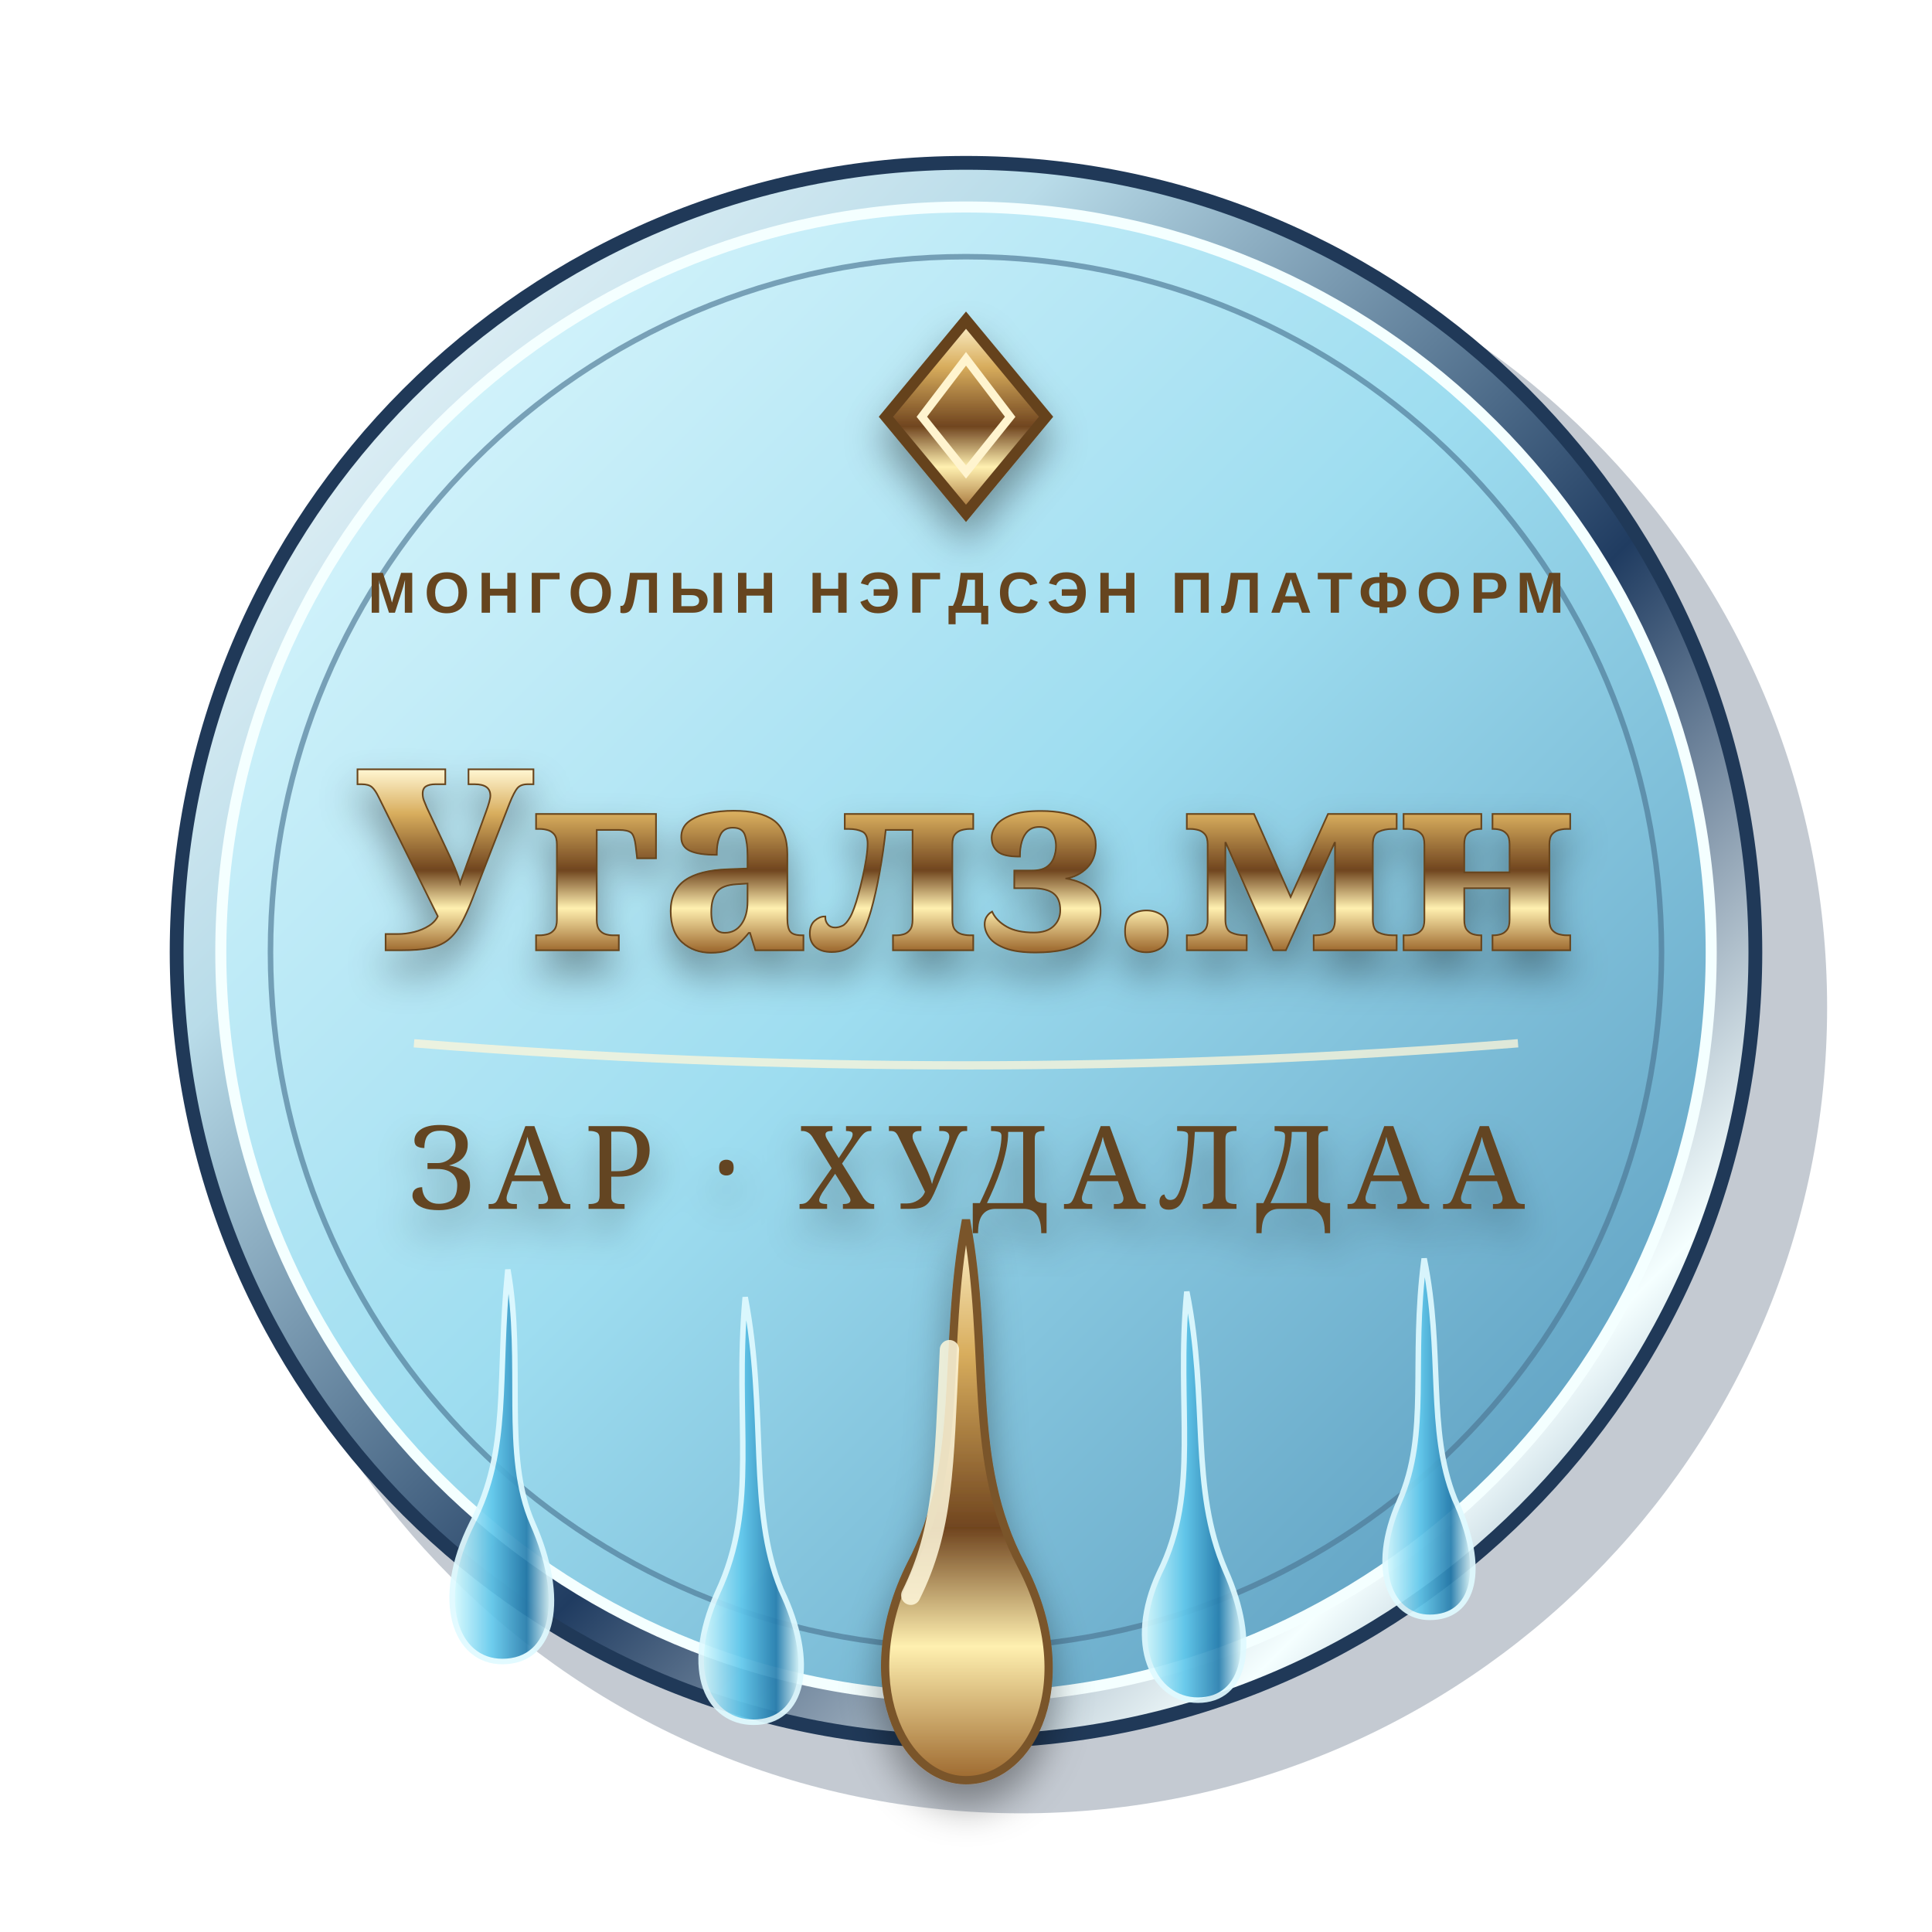
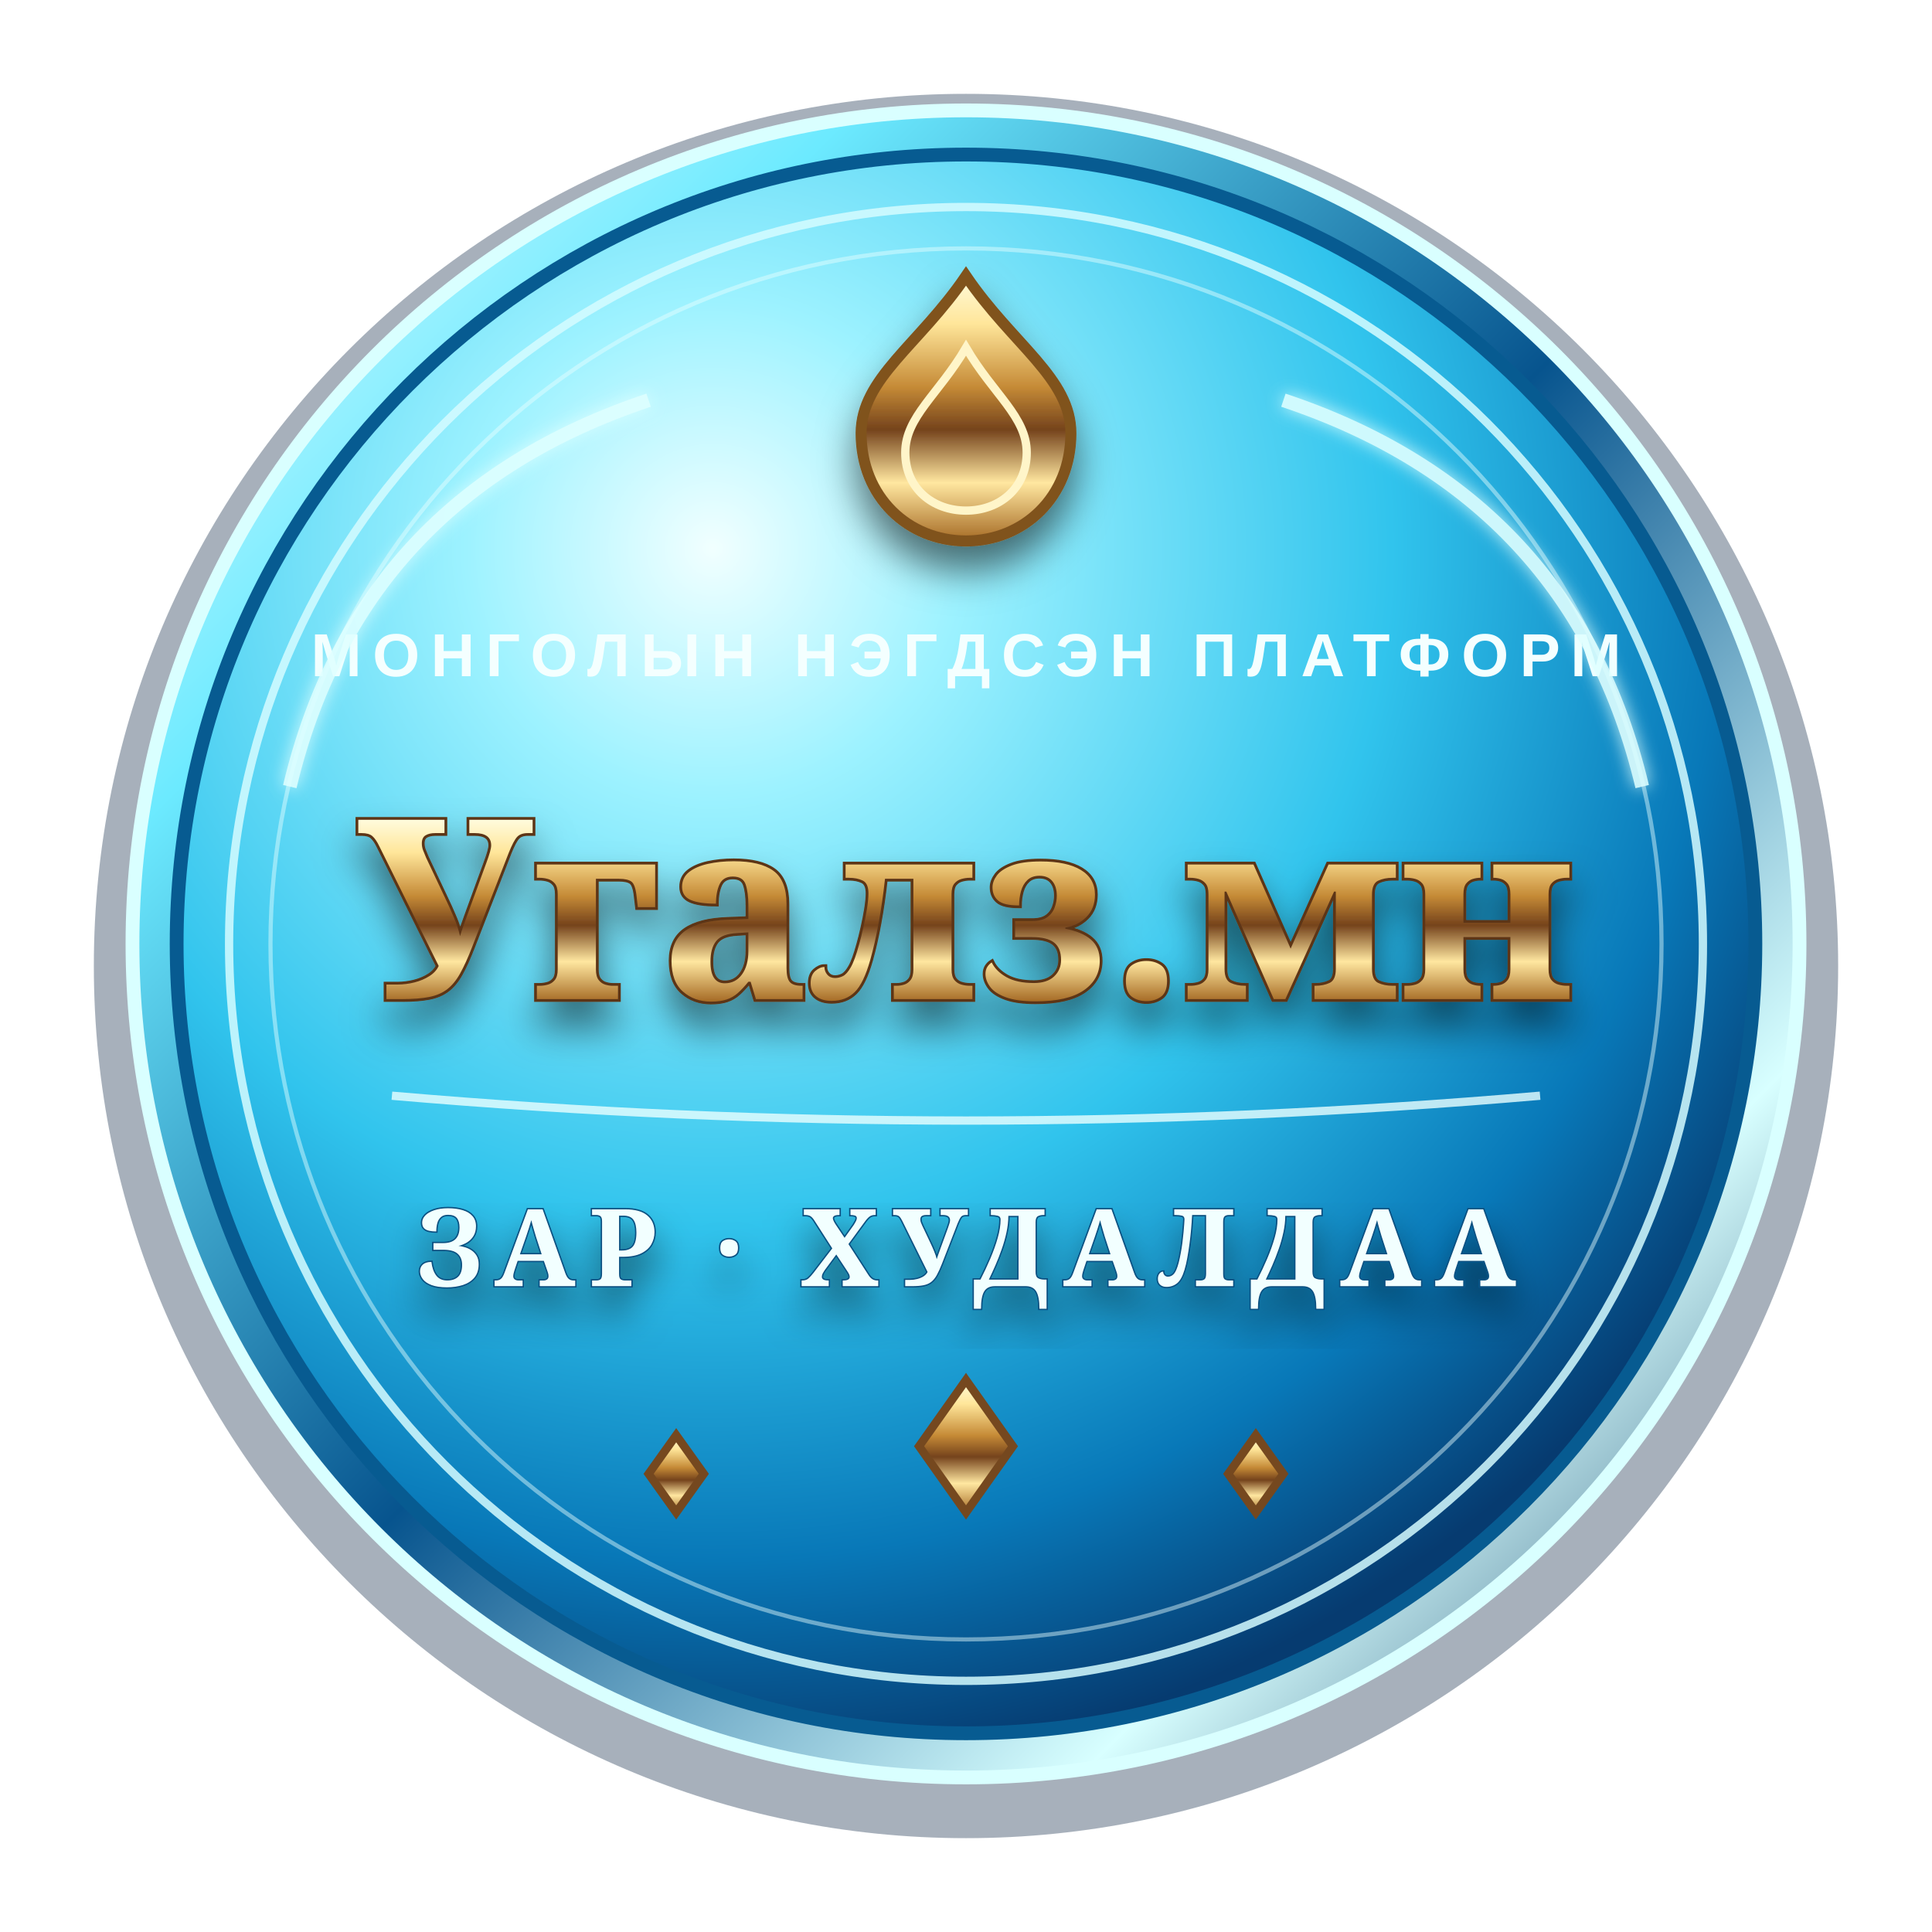
<svg xmlns="http://www.w3.org/2000/svg" viewBox="0 0 700 700" role="img" aria-labelledby="title desc">
  <defs>
-     <linearGradient id="plate" x1="0" y1="0" x2="1" y2="1">
-       <stop stop-color="#e6fbff" />
-       <stop offset=".48" stop-color="#9eddf0" />
-       <stop offset="1" stop-color="#4f91b6" />
-     </linearGradient>
-     <linearGradient id="rim" x1="0" y1="0" x2="1" y2="1">
-       <stop stop-color="#fff" />
-       <stop offset=".28" stop-color="#b9dce9" />
-       <stop offset=".58" stop-color="#203c61" />
-       <stop offset=".82" stop-color="#f5ffff" />
-       <stop offset="1" stop-color="#315a80" />
+     <radialGradient id="aqua" cx="34%" cy="25%" r="78%">
+       <stop stop-color="#f1ffff" />
+       <stop offset=".2" stop-color="#9df2ff" />
+       <stop offset=".55" stop-color="#31c4ed" />
+       <stop offset=".82" stop-color="#0878b8" />
+       <stop offset="1" stop-color="#063b70" />
+     </radialGradient>
+     <linearGradient id="edge" x1="0" y1="0" x2="1" y2="1">
+       <stop stop-color="#f4ffff" />
+       <stop offset=".22" stop-color="#6ceaff" />
+       <stop offset=".5" stop-color="#07548e" />
+       <stop offset=".78" stop-color="#d8ffff" />
+       <stop offset="1" stop-color="#06325d" />
    </linearGradient>
    <linearGradient id="gold" x1="0" y1="0" x2="0" y2="1">
-       <stop stop-color="#fff5d0" />
-       <stop offset=".24" stop-color="#d8ad5d" />
-       <stop offset=".55" stop-color="#70451f" />
-       <stop offset=".76" stop-color="#fff0b0" />
-       <stop offset="1" stop-color="#9c672d" />
+       <stop stop-color="#fffbdc" />
+       <stop offset=".18" stop-color="#ffe69a" />
+       <stop offset=".42" stop-color="#c58a36" />
+       <stop offset=".58" stop-color="#75431c" />
+       <stop offset=".78" stop-color="#ffe7a0" />
+       <stop offset="1" stop-color="#a66b25" />
    </linearGradient>
-     <linearGradient id="water" x1="0" y1="0" x2="1" y2="0">
-       <stop stop-color="#d9fbff" />
-       <stop offset=".4" stop-color="#61c8ec" />
-       <stop offset=".75" stop-color="#277eae" />
-       <stop offset="1" stop-color="#e9ffff" />
-     </linearGradient>
-     <filter id="shadow" x="-30%" y="-30%" width="160%" height="170%">
-       <feGaussianBlur in="SourceAlpha" stdDeviation="7" result="b" />
-       <feOffset dy="8" />
-       <feComponentTransfer>
-         <feFuncA type="linear" slope=".38" />
+     <filter id="deep" x="-30%" y="-30%" width="160%" height="170%">
+       <feGaussianBlur in="SourceAlpha" stdDeviation="7" result="blur" />
+       <feOffset dx="0" dy="9" result="offset" />
+       <feComponentTransfer in="offset" result="shadow">
+         <feFuncA type="linear" slope=".55" />
      </feComponentTransfer>
      <feMerge>
-         <feMergeNode />
+         <feMergeNode in="shadow" />
+         <feMergeNode in="SourceGraphic" />
+       </feMerge>
+     </filter>
+     <filter id="shine">
+       <feGaussianBlur stdDeviation="3" result="b" />
+       <feMerge>
+         <feMergeNode in="b" />
        <feMergeNode in="SourceGraphic" />
      </feMerge>
    </filter>
  </defs>
-   <ellipse cx="370" cy="365" rx="292" ry="292" fill="#142d4c" opacity=".25" />
-   <circle cx="350" cy="345" r="286" fill="url(#rim)" stroke="#203958" stroke-width="5" />
-   <circle cx="350" cy="345" r="270" fill="url(#plate)" stroke="#f4ffff" stroke-width="4" />
-   <circle cx="350" cy="345" r="252" fill="none" stroke="#4c7794" stroke-width="2" opacity=".65" />
-   <path d="M350 116 L379 151 L350 186 L321 151 Z" fill="url(#gold)" stroke="#65421f" stroke-width="4" filter="url(#shadow)" />
-   <path d="M350 130 L366 151 L350 171 L334 151 Z" fill="none" stroke="#fff4cf" stroke-width="3" />
-   <text x="350" y="222" text-anchor="middle" fill="#66451f" font-family="Arial,sans-serif" font-size="21" font-weight="700" letter-spacing="3">МОНГОЛЫН НЭГДСЭН ПЛАТФОРМ</text>
-   <text x="350" y="344" text-anchor="middle" fill="url(#gold)" stroke="#68451f" stroke-width="1.2" paint-order="stroke" font-family="Georgia,'Noto Serif',serif" font-size="91" font-weight="700" filter="url(#shadow)">Угалз.мн</text>
-   <path d="M150 378 Q350 394 550 378" fill="none" stroke="#fff7d9" stroke-width="3" opacity=".75" />
-   <text x="350" y="438" text-anchor="middle" fill="#634522" font-family="Georgia,serif" font-size="42" letter-spacing="5" filter="url(#shadow)">ЗАР · ХУДАЛДАА</text>
-   <g fill="url(#water)" stroke="#dffaff" stroke-width="2" opacity=".92">
-     <path d="M184 460 C180 500 185 525 171 552 C157 580 165 602 182 602 C201 602 205 579 193 552 C182 527 190 494 184 460Z" />
-     <path d="M270 470 C266 516 275 545 260 577 C247 606 257 624 273 624 C291 624 296 603 283 576 C271 547 278 512 270 470Z" />
-     <path d="M430 468 C426 510 435 540 420 570 C408 596 418 616 434 616 C451 616 456 596 444 569 C431 539 438 508 430 468Z" />
-     <path d="M516 456 C511 494 518 519 507 544 C496 569 504 586 518 586 C534 586 539 569 527 543 C517 518 523 490 516 456Z" />
+   <circle cx="350" cy="350" r="316" fill="#031e3d" opacity=".35" />
+   <circle cx="350" cy="342" r="302" fill="url(#edge)" stroke="#d9ffff" stroke-width="5" />
+   <circle cx="350" cy="342" r="286" fill="url(#aqua)" stroke="#075b91" stroke-width="5" />
+   <circle cx="350" cy="342" r="267" fill="none" stroke="#d5fbff" stroke-width="3" opacity=".85" />
+   <circle cx="350" cy="342" r="252" fill="none" stroke="#e9ffff" stroke-width="1.5" opacity=".45" />
+   <path d="M350 100 C367 125 388 137 388 157 C388 180 371 196 350 196 C329 196 312 180 312 157 C312 137 333 125 350 100Z" fill="url(#gold)" stroke="#80521e" stroke-width="4" filter="url(#deep)" />
+   <path d="M350 126 C360 143 372 151 372 164 C372 177 362 185 350 185 C338 185 328 177 328 164 C328 151 340 143 350 126Z" fill="none" stroke="#fff5c9" stroke-width="3" />
+   <text x="350" y="245" text-anchor="middle" fill="#f4ffff" font-family="Arial,sans-serif" font-size="22" font-weight="700" letter-spacing="4">МОНГОЛЫН НЭГДСЭН ПЛАТФОРМ</text>
+   <text x="350" y="362" text-anchor="middle" fill="url(#gold)" stroke="#5d3518" stroke-width="2" paint-order="stroke" font-family="Georgia,'Noto Serif',serif" font-size="91" font-weight="700" filter="url(#deep)">Угалз.мн</text>
+   <path d="M142 397 Q350 415 558 397" fill="none" stroke="#eaffff" stroke-width="3" opacity=".8" />
+   <text x="350" y="466" text-anchor="middle" fill="#f2ffff" stroke="#075080" stroke-width="1" paint-order="stroke" font-family="Georgia,serif" font-size="39" font-weight="700" letter-spacing="5" filter="url(#deep)">ЗАР · ХУДАЛДАА</text>
+   <g fill="none" stroke="#dfffff" stroke-width="5" opacity=".9" filter="url(#shine)">
+     <path d="M105 285 Q130 180 235 145" />
+     <path d="M465 145 Q570 180 595 285" />
  </g>
-   <path d="M350 442 C341 490 350 529 330 567 C309 609 327 645 350 645 C374 645 392 609 370 567 C350 529 359 490 350 442Z" fill="url(#gold)" stroke="#7a542a" stroke-width="3" filter="url(#shadow)" />
-   <path d="M344 489 C342 532 342 554 330 578" fill="none" stroke="#fff8dc" stroke-width="7" stroke-linecap="round" opacity=".85" />
+   <g fill="url(#gold)" stroke="#75481f" stroke-width="3">
+     <path d="M350 500 l17 24 -17 24 -17-24Z" />
+     <path d="M245 520 l10 14 -10 14 -10-14Z" />
+     <path d="M455 520 l10 14 -10 14 -10-14Z" />
+   </g>
</svg>
